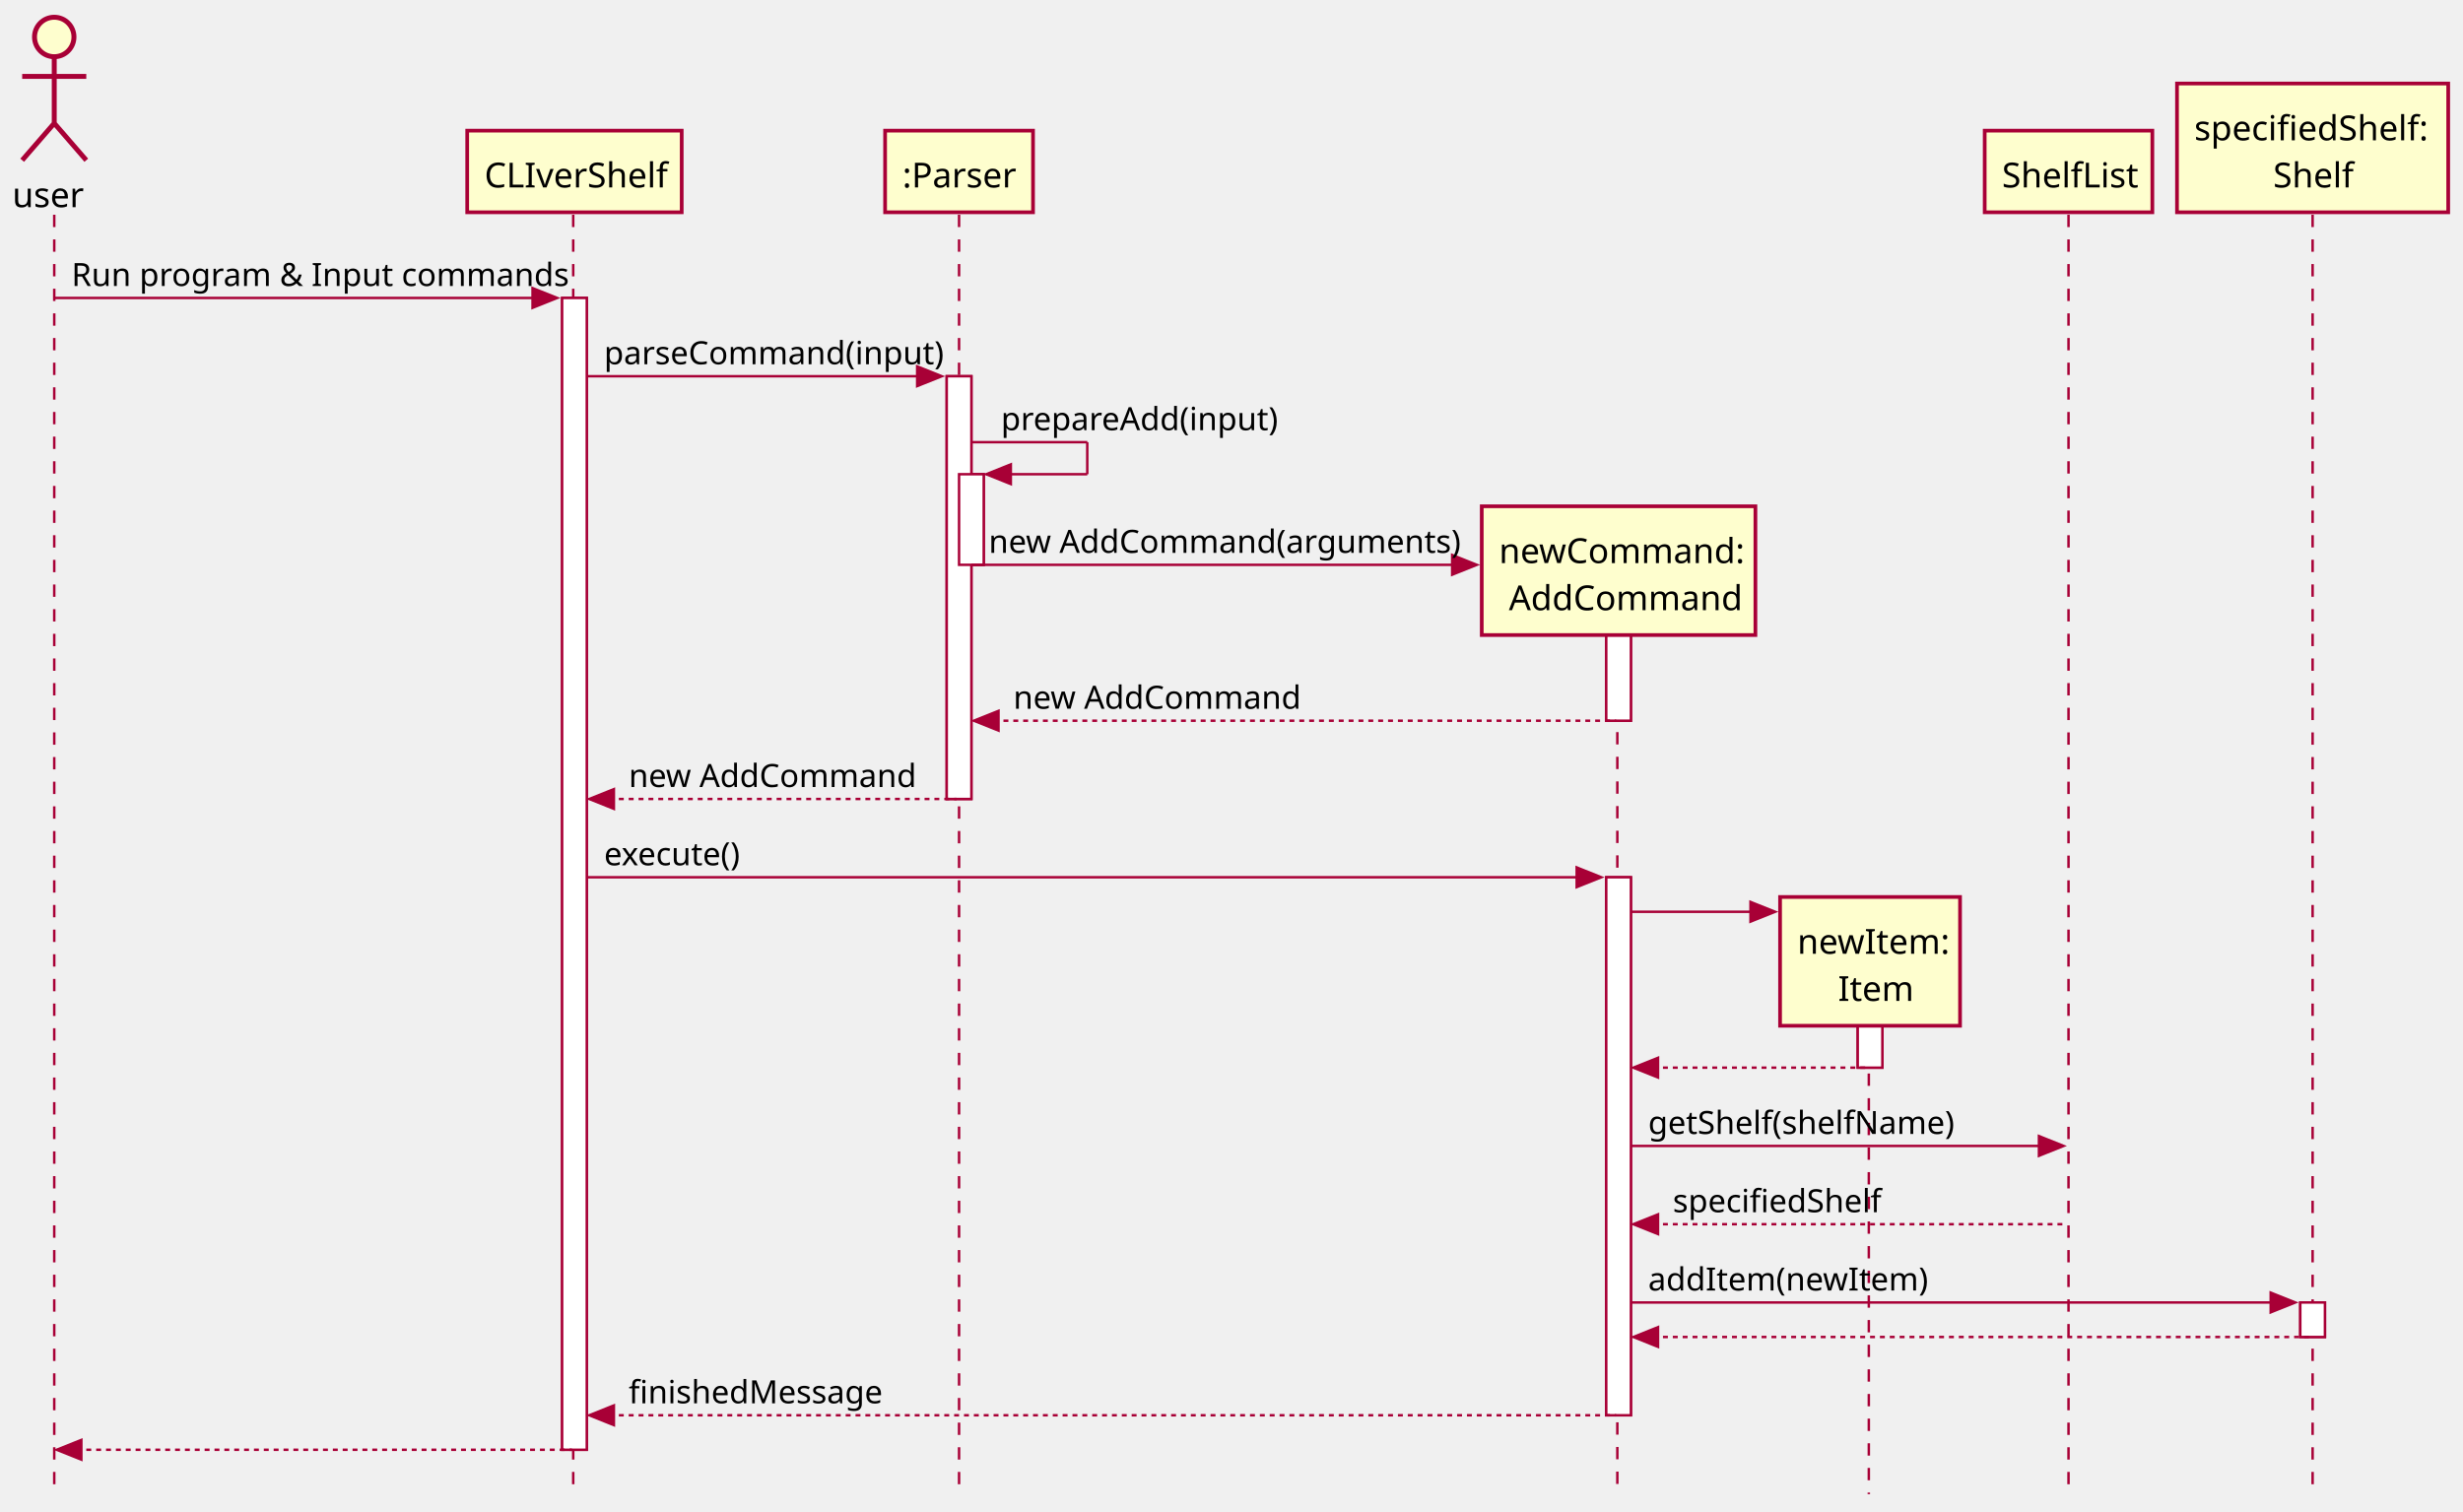
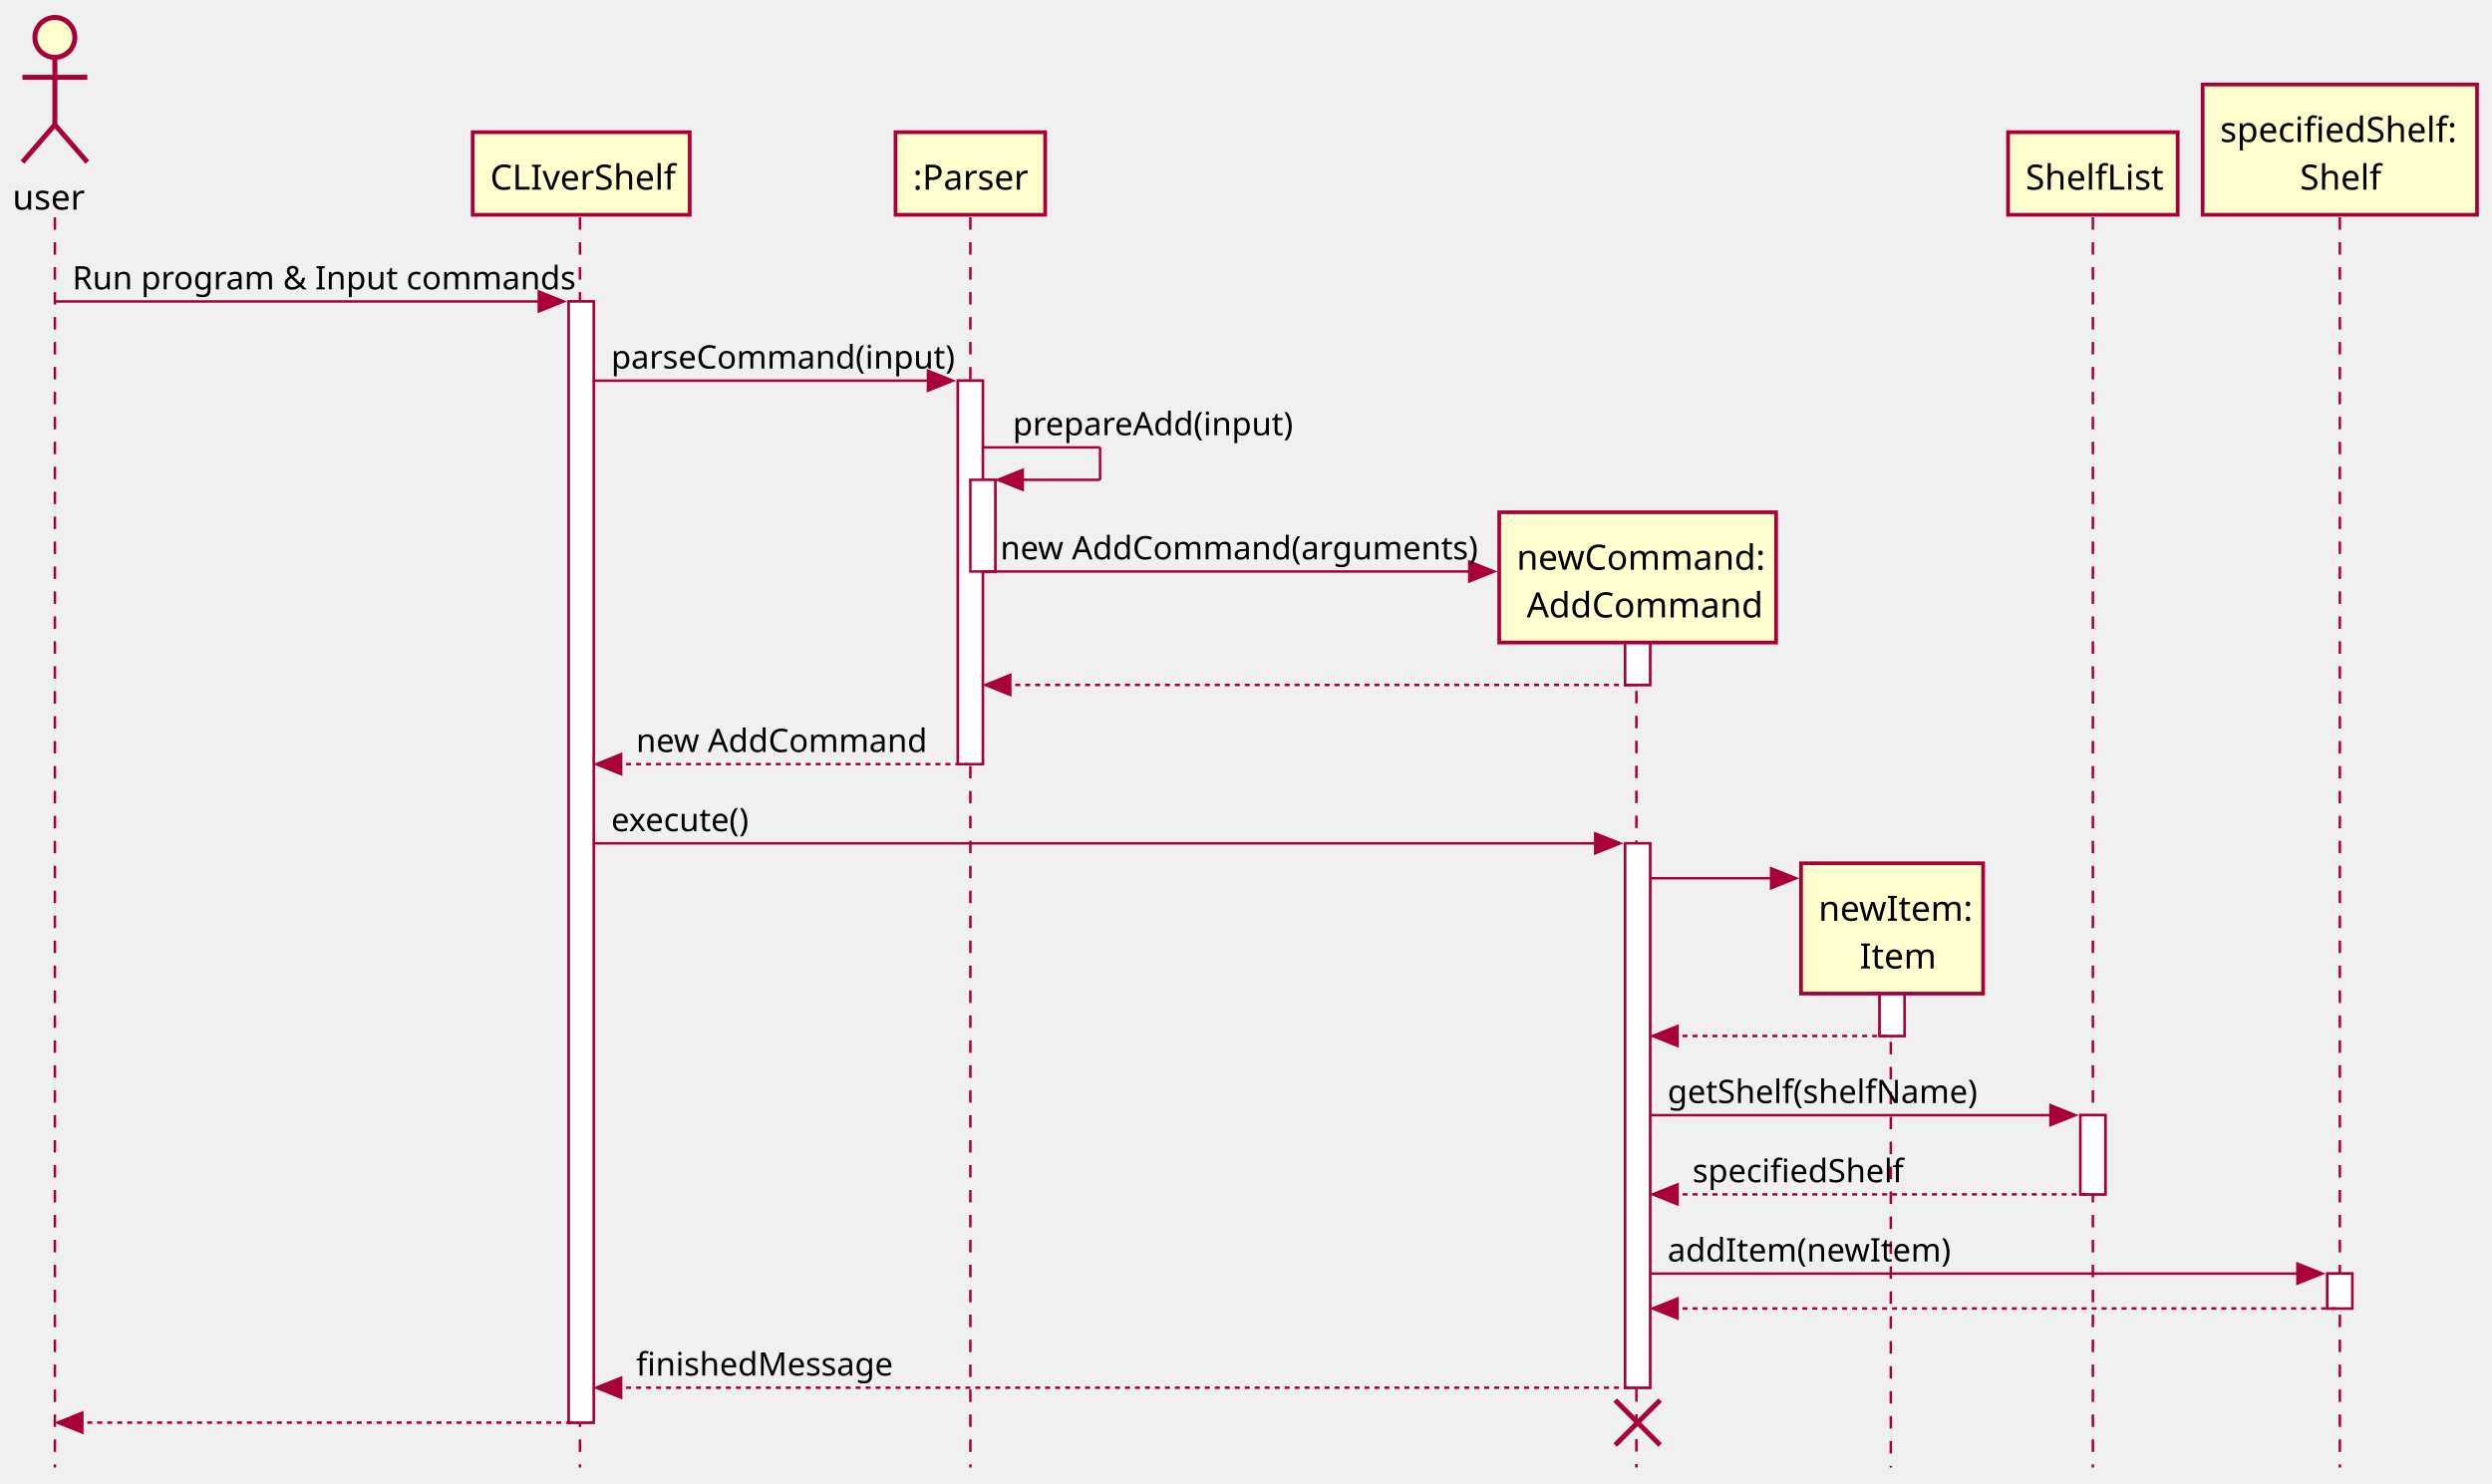
- <svg xmlns="http://www.w3.org/2000/svg" contentScriptType="application/ecmascript" contentStyleType="text/css" height="613px" preserveAspectRatio="none" style="width:999px;height:613px;background:#FFFFFF;" version="1.1" viewBox="0 0 999 613" width="999px" zoomAndPan="magnify">
+ <svg xmlns="http://www.w3.org/2000/svg" contentScriptType="application/ecmascript" contentStyleType="text/css" height="595px" preserveAspectRatio="none" style="width:999px;height:595px;background:#FFFFFF;" version="1.1" viewBox="0 0 999 595" width="999px" zoomAndPan="magnify">
  <defs />
  <g>
-     <rect fill="#FFFFFF" height="467.27" style="stroke:#A80036;stroke-width:1.0;" width="10" x="228" y="120.874" />
-     <rect fill="#FFFFFF" height="171.503" style="stroke:#A80036;stroke-width:1.0;" width="10" x="384" y="152.629" />
+     <rect fill="#FFFFFF" height="449.516" style="stroke:#A80036;stroke-width:1.0;" width="10" x="228" y="120.874" />
+     <rect fill="#FFFFFF" height="153.749" style="stroke:#A80036;stroke-width:1.0;" width="10" x="384" y="152.629" />
    <rect fill="#FFFFFF" height="36.754" style="stroke:#A80036;stroke-width:1.0;" width="10" x="389" y="192.383" />
-     <rect fill="#FFFFFF" height="53.24" style="stroke:#A80036;stroke-width:1.0;" width="10" x="651.5" y="239.138" />
-     <rect fill="#FFFFFF" height="218.258" style="stroke:#A80036;stroke-width:1.0;" width="10" x="651.5" y="355.887" />
-     <rect fill="#FFFFFF" height="53.24" style="stroke:#A80036;stroke-width:1.0;" width="10" x="753.5" y="379.887" />
-     <rect fill="#FFFFFF" height="14" style="stroke:#A80036;stroke-width:1.0;" width="10" x="933" y="528.39" />
-     <line style="stroke:#A80036;stroke-width:1.0;stroke-dasharray:5.0,5.0;" x1="22" x2="22" y1="87.12" y2="606.144" />
-     <line style="stroke:#A80036;stroke-width:1.0;stroke-dasharray:5.0,5.0;" x1="232.5" x2="232.5" y1="87.12" y2="606.144" />
-     <line style="stroke:#A80036;stroke-width:1.0;stroke-dasharray:5.0,5.0;" x1="389" x2="389" y1="87.12" y2="606.144" />
-     <line style="stroke:#A80036;stroke-width:1.0;stroke-dasharray:5.0,5.0;" x1="656" x2="656" y1="247.003" y2="606.144" />
-     <line style="stroke:#A80036;stroke-width:1.0;stroke-dasharray:5.0,5.0;" x1="758" x2="758" y1="405.507" y2="606.144" />
-     <line style="stroke:#A80036;stroke-width:1.0;stroke-dasharray:5.0,5.0;" x1="839" x2="839" y1="87.12" y2="606.144" />
-     <line style="stroke:#A80036;stroke-width:1.0;stroke-dasharray:5.0,5.0;" x1="938" x2="938" y1="87.12" y2="606.144" />
+     <rect fill="#FFFFFF" height="35.486" style="stroke:#A80036;stroke-width:1.0;" width="10" x="651.5" y="239.138" />
+     <rect fill="#FFFFFF" height="218.258" style="stroke:#A80036;stroke-width:1.0;" width="10" x="651.5" y="338.132" />
+     <rect fill="#FFFFFF" height="53.24" style="stroke:#A80036;stroke-width:1.0;" width="10" x="753.5" y="362.132" />
+     <rect fill="#FFFFFF" height="31.754" style="stroke:#A80036;stroke-width:1.0;" width="10" x="834" y="447.127" />
+     <rect fill="#FFFFFF" height="14" style="stroke:#A80036;stroke-width:1.0;" width="10" x="933" y="510.636" />
+     <line style="stroke:#A80036;stroke-width:1.0;stroke-dasharray:5.0,5.0;" x1="22" x2="22" y1="87.12" y2="588.39" />
+     <line style="stroke:#A80036;stroke-width:1.0;stroke-dasharray:5.0,5.0;" x1="232.5" x2="232.5" y1="87.12" y2="588.39" />
+     <line style="stroke:#A80036;stroke-width:1.0;stroke-dasharray:5.0,5.0;" x1="389" x2="389" y1="87.12" y2="588.39" />
+     <line style="stroke:#A80036;stroke-width:1.0;stroke-dasharray:5.0,5.0;" x1="656" x2="656" y1="247.003" y2="588.39" />
+     <line style="stroke:#A80036;stroke-width:1.0;stroke-dasharray:5.0,5.0;" x1="758" x2="758" y1="387.752" y2="588.39" />
+     <line style="stroke:#A80036;stroke-width:1.0;stroke-dasharray:5.0,5.0;" x1="839" x2="839" y1="87.12" y2="588.39" />
+     <line style="stroke:#A80036;stroke-width:1.0;stroke-dasharray:5.0,5.0;" x1="938" x2="938" y1="87.12" y2="588.39" />
    <text fill="#000000" font-family="sans-serif" font-size="14" lengthAdjust="spacing" textLength="28" x="5" y="84.044">user</text>
    <ellipse cx="22" cy="15" fill="#FEFECE" rx="8" ry="8" style="stroke:#A80036;stroke-width:2.0;" />
    <path d="M22,23 L22,50 M9,31 L35,31 M22,50 L9,65 M22,50 L35,65 " fill="none" style="stroke:#A80036;stroke-width:2.0;" />
    <rect fill="#FEFECE" height="33.12" style="stroke:#A80036;stroke-width:1.5;" width="87" x="189.5" y="53" />
    <text fill="#000000" font-family="sans-serif" font-size="14" lengthAdjust="spacing" textLength="73" x="196.5" y="76.044">CLIverShelf</text>
    <rect fill="#FEFECE" height="33.12" style="stroke:#A80036;stroke-width:1.5;" width="60" x="359" y="53" />
    <text fill="#000000" font-family="sans-serif" font-size="14" lengthAdjust="spacing" textLength="46" x="366" y="76.044">:Parser</text>
    <rect fill="#FEFECE" height="33.12" style="stroke:#A80036;stroke-width:1.5;" width="68" x="805" y="53" />
    <text fill="#000000" font-family="sans-serif" font-size="14" lengthAdjust="spacing" textLength="54" x="812" y="76.044">ShelfList</text>
    <rect fill="#FEFECE" height="52.24" style="stroke:#A80036;stroke-width:1.5;" width="110" x="883" y="33.88" />
    <text fill="#000000" font-family="sans-serif" font-size="14" lengthAdjust="spacing" textLength="92" x="890" y="56.924">specifiedShelf:</text>
    <text fill="#000000" font-family="sans-serif" font-size="14" lengthAdjust="spacing" textLength="32" x="922" y="76.044">Shelf</text>
-     <rect fill="#FFFFFF" height="467.27" style="stroke:#A80036;stroke-width:1.0;" width="10" x="228" y="120.874" />
-     <rect fill="#FFFFFF" height="171.503" style="stroke:#A80036;stroke-width:1.0;" width="10" x="384" y="152.629" />
+     <rect fill="#FFFFFF" height="449.516" style="stroke:#A80036;stroke-width:1.0;" width="10" x="228" y="120.874" />
+     <rect fill="#FFFFFF" height="153.749" style="stroke:#A80036;stroke-width:1.0;" width="10" x="384" y="152.629" />
    <rect fill="#FFFFFF" height="36.754" style="stroke:#A80036;stroke-width:1.0;" width="10" x="389" y="192.383" />
-     <rect fill="#FFFFFF" height="53.24" style="stroke:#A80036;stroke-width:1.0;" width="10" x="651.5" y="239.138" />
-     <rect fill="#FFFFFF" height="218.258" style="stroke:#A80036;stroke-width:1.0;" width="10" x="651.5" y="355.887" />
-     <rect fill="#FFFFFF" height="53.24" style="stroke:#A80036;stroke-width:1.0;" width="10" x="753.5" y="379.887" />
-     <rect fill="#FFFFFF" height="14" style="stroke:#A80036;stroke-width:1.0;" width="10" x="933" y="528.39" />
+     <rect fill="#FFFFFF" height="35.486" style="stroke:#A80036;stroke-width:1.0;" width="10" x="651.5" y="239.138" />
+     <rect fill="#FFFFFF" height="218.258" style="stroke:#A80036;stroke-width:1.0;" width="10" x="651.5" y="338.132" />
+     <rect fill="#FFFFFF" height="53.24" style="stroke:#A80036;stroke-width:1.0;" width="10" x="753.5" y="362.132" />
+     <rect fill="#FFFFFF" height="31.754" style="stroke:#A80036;stroke-width:1.0;" width="10" x="834" y="447.127" />
+     <rect fill="#FFFFFF" height="14" style="stroke:#A80036;stroke-width:1.0;" width="10" x="933" y="510.636" />
    <polygon fill="#A80036" points="216,116.874,226,120.874,216,124.874" style="stroke:#A80036;stroke-width:1.0;" />
    <line style="stroke:#A80036;stroke-width:1.0;" x1="22" x2="222" y1="120.874" y2="120.874" />
    <text fill="#000000" font-family="sans-serif" font-size="13" lengthAdjust="spacing" textLength="187" x="29" y="116.018">Run program &amp; Input commands</text>
    <polygon fill="#A80036" points="372,148.629,382,152.629,372,156.629" style="stroke:#A80036;stroke-width:1.0;" />
    <line style="stroke:#A80036;stroke-width:1.0;" x1="238" x2="378" y1="152.629" y2="152.629" />
    <text fill="#000000" font-family="sans-serif" font-size="13" lengthAdjust="spacing" textLength="127" x="245" y="147.773">parseCommand(input)</text>
    <line style="stroke:#A80036;stroke-width:1.0;" x1="394" x2="441" y1="179.383" y2="179.383" />
    <line style="stroke:#A80036;stroke-width:1.0;" x1="441" x2="441" y1="179.383" y2="192.383" />
    <line style="stroke:#A80036;stroke-width:1.0;" x1="400" x2="441" y1="192.383" y2="192.383" />
    <polygon fill="#A80036" points="410,188.383,400,192.383,410,196.383" style="stroke:#A80036;stroke-width:1.0;" />
    <text fill="#000000" font-family="sans-serif" font-size="13" lengthAdjust="spacing" textLength="102" x="406" y="174.527">prepareAdd(input)</text>
    <polygon fill="#A80036" points="589,225.138,599,229.138,589,233.138" style="stroke:#A80036;stroke-width:1.0;" />
    <line style="stroke:#A80036;stroke-width:1.0;" x1="394" x2="595" y1="229.138" y2="229.138" />
    <text fill="#000000" font-family="sans-serif" font-size="13" lengthAdjust="spacing" textLength="178" x="401" y="224.281">new AddCommand(arguments)</text>
    <rect fill="#FEFECE" height="52.24" style="stroke:#A80036;stroke-width:1.5;" width="111" x="601" y="205.383" />
    <text fill="#000000" font-family="sans-serif" font-size="14" lengthAdjust="spacing" textLength="93" x="608" y="228.427">newCommand:</text>
    <text fill="#000000" font-family="sans-serif" font-size="14" lengthAdjust="spacing" textLength="89" x="612" y="247.547">AddCommand</text>
-     <polygon fill="#A80036" points="405,288.378,395,292.378,405,296.378" style="stroke:#A80036;stroke-width:1.0;" />
-     <line style="stroke:#A80036;stroke-width:1.0;stroke-dasharray:2.0,2.0;" x1="399" x2="655.5" y1="292.378" y2="292.378" />
-     <text fill="#000000" font-family="sans-serif" font-size="13" lengthAdjust="spacing" textLength="109" x="411" y="287.522">new AddCommand</text>
-     <polygon fill="#A80036" points="249,320.132,239,324.132,249,328.132" style="stroke:#A80036;stroke-width:1.0;" />
-     <line style="stroke:#A80036;stroke-width:1.0;stroke-dasharray:2.0,2.0;" x1="243" x2="388" y1="324.132" y2="324.132" />
-     <text fill="#000000" font-family="sans-serif" font-size="13" lengthAdjust="spacing" textLength="109" x="255" y="319.276">new AddCommand</text>
-     <polygon fill="#A80036" points="639.5,351.887,649.5,355.887,639.5,359.887" style="stroke:#A80036;stroke-width:1.0;" />
-     <line style="stroke:#A80036;stroke-width:1.0;" x1="238" x2="645.5" y1="355.887" y2="355.887" />
-     <text fill="#000000" font-family="sans-serif" font-size="13" lengthAdjust="spacing" textLength="54" x="245" y="351.03">execute()</text>
-     <polygon fill="#A80036" points="710,365.887,720,369.887,710,373.887" style="stroke:#A80036;stroke-width:1.0;" />
-     <line style="stroke:#A80036;stroke-width:1.0;" x1="661.5" x2="716" y1="369.887" y2="369.887" />
-     <rect fill="#FEFECE" height="52.24" style="stroke:#A80036;stroke-width:1.5;" width="73" x="722" y="363.887" />
-     <text fill="#000000" font-family="sans-serif" font-size="14" lengthAdjust="spacing" textLength="55" x="729" y="386.931">newItem:</text>
-     <text fill="#000000" font-family="sans-serif" font-size="14" lengthAdjust="spacing" textLength="26" x="745.5" y="406.051">Item</text>
-     <polygon fill="#A80036" points="672.5,429.127,662.5,433.127,672.5,437.127" style="stroke:#A80036;stroke-width:1.0;" />
-     <line style="stroke:#A80036;stroke-width:1.0;stroke-dasharray:2.0,2.0;" x1="666.5" x2="757.5" y1="433.127" y2="433.127" />
-     <polygon fill="#A80036" points="827,460.881,837,464.881,827,468.881" style="stroke:#A80036;stroke-width:1.0;" />
-     <line style="stroke:#A80036;stroke-width:1.0;" x1="661.5" x2="833" y1="464.881" y2="464.881" />
-     <text fill="#000000" font-family="sans-serif" font-size="13" lengthAdjust="spacing" textLength="116" x="668.5" y="460.025">getShelf(shelfName)</text>
-     <polygon fill="#A80036" points="672.5,492.636,662.5,496.636,672.5,500.636" style="stroke:#A80036;stroke-width:1.0;" />
-     <line style="stroke:#A80036;stroke-width:1.0;stroke-dasharray:2.0,2.0;" x1="666.5" x2="838" y1="496.636" y2="496.636" />
-     <text fill="#000000" font-family="sans-serif" font-size="13" lengthAdjust="spacing" textLength="80" x="678.5" y="491.779">specifiedShelf</text>
-     <polygon fill="#A80036" points="921,524.39,931,528.39,921,532.39" style="stroke:#A80036;stroke-width:1.0;" />
-     <line style="stroke:#A80036;stroke-width:1.0;" x1="661.5" x2="927" y1="528.39" y2="528.39" />
-     <text fill="#000000" font-family="sans-serif" font-size="13" lengthAdjust="spacing" textLength="102" x="668.5" y="523.534">addItem(newItem)</text>
-     <polygon fill="#A80036" points="672.5,538.39,662.5,542.39,672.5,546.39" style="stroke:#A80036;stroke-width:1.0;" />
-     <line style="stroke:#A80036;stroke-width:1.0;stroke-dasharray:2.0,2.0;" x1="666.5" x2="937" y1="542.39" y2="542.39" />
-     <polygon fill="#A80036" points="249,570.144,239,574.144,249,578.144" style="stroke:#A80036;stroke-width:1.0;" />
-     <line style="stroke:#A80036;stroke-width:1.0;stroke-dasharray:2.0,2.0;" x1="243" x2="655.5" y1="574.144" y2="574.144" />
-     <text fill="#000000" font-family="sans-serif" font-size="13" lengthAdjust="spacing" textLength="97" x="255" y="569.288">finishedMessage</text>
-     <polygon fill="#A80036" points="33,584.144,23,588.144,33,592.144" style="stroke:#A80036;stroke-width:1.0;" />
-     <line style="stroke:#A80036;stroke-width:1.0;stroke-dasharray:2.0,2.0;" x1="27" x2="232" y1="588.144" y2="588.144" />
+     <polygon fill="#A80036" points="405,270.623,395,274.623,405,278.623" style="stroke:#A80036;stroke-width:1.0;" />
+     <line style="stroke:#A80036;stroke-width:1.0;stroke-dasharray:2.0,2.0;" x1="399" x2="655.5" y1="274.623" y2="274.623" />
+     <polygon fill="#A80036" points="249,302.378,239,306.378,249,310.378" style="stroke:#A80036;stroke-width:1.0;" />
+     <line style="stroke:#A80036;stroke-width:1.0;stroke-dasharray:2.0,2.0;" x1="243" x2="388" y1="306.378" y2="306.378" />
+     <text fill="#000000" font-family="sans-serif" font-size="13" lengthAdjust="spacing" textLength="109" x="255" y="301.522">new AddCommand</text>
+     <polygon fill="#A80036" points="639.5,334.132,649.5,338.132,639.5,342.132" style="stroke:#A80036;stroke-width:1.0;" />
+     <line style="stroke:#A80036;stroke-width:1.0;" x1="238" x2="645.5" y1="338.132" y2="338.132" />
+     <text fill="#000000" font-family="sans-serif" font-size="13" lengthAdjust="spacing" textLength="54" x="245" y="333.276">execute()</text>
+     <polygon fill="#A80036" points="710,348.132,720,352.132,710,356.132" style="stroke:#A80036;stroke-width:1.0;" />
+     <line style="stroke:#A80036;stroke-width:1.0;" x1="661.5" x2="716" y1="352.132" y2="352.132" />
+     <rect fill="#FEFECE" height="52.24" style="stroke:#A80036;stroke-width:1.5;" width="73" x="722" y="346.132" />
+     <text fill="#000000" font-family="sans-serif" font-size="14" lengthAdjust="spacing" textLength="55" x="729" y="369.176">newItem:</text>
+     <text fill="#000000" font-family="sans-serif" font-size="14" lengthAdjust="spacing" textLength="26" x="745.5" y="388.296">Item</text>
+     <polygon fill="#A80036" points="672.5,411.373,662.5,415.373,672.5,419.373" style="stroke:#A80036;stroke-width:1.0;" />
+     <line style="stroke:#A80036;stroke-width:1.0;stroke-dasharray:2.0,2.0;" x1="666.5" x2="757.5" y1="415.373" y2="415.373" />
+     <polygon fill="#A80036" points="822,443.127,832,447.127,822,451.127" style="stroke:#A80036;stroke-width:1.0;" />
+     <line style="stroke:#A80036;stroke-width:1.0;" x1="661.5" x2="828" y1="447.127" y2="447.127" />
+     <text fill="#000000" font-family="sans-serif" font-size="13" lengthAdjust="spacing" textLength="116" x="668.5" y="442.271">getShelf(shelfName)</text>
+     <polygon fill="#A80036" points="672.5,474.881,662.5,478.881,672.5,482.881" style="stroke:#A80036;stroke-width:1.0;" />
+     <line style="stroke:#A80036;stroke-width:1.0;stroke-dasharray:2.0,2.0;" x1="666.5" x2="838" y1="478.881" y2="478.881" />
+     <text fill="#000000" font-family="sans-serif" font-size="13" lengthAdjust="spacing" textLength="80" x="678.5" y="474.025">specifiedShelf</text>
+     <polygon fill="#A80036" points="921,506.636,931,510.636,921,514.636" style="stroke:#A80036;stroke-width:1.0;" />
+     <line style="stroke:#A80036;stroke-width:1.0;" x1="661.5" x2="927" y1="510.636" y2="510.636" />
+     <text fill="#000000" font-family="sans-serif" font-size="13" lengthAdjust="spacing" textLength="102" x="668.5" y="505.779">addItem(newItem)</text>
+     <polygon fill="#A80036" points="672.5,520.636,662.5,524.636,672.5,528.636" style="stroke:#A80036;stroke-width:1.0;" />
+     <line style="stroke:#A80036;stroke-width:1.0;stroke-dasharray:2.0,2.0;" x1="666.5" x2="937" y1="524.636" y2="524.636" />
+     <polygon fill="#A80036" points="249,552.39,239,556.39,249,560.39" style="stroke:#A80036;stroke-width:1.0;" />
+     <line style="stroke:#A80036;stroke-width:1.0;stroke-dasharray:2.0,2.0;" x1="243" x2="655.5" y1="556.39" y2="556.39" />
+     <text fill="#000000" font-family="sans-serif" font-size="13" lengthAdjust="spacing" textLength="97" x="255" y="551.534">finishedMessage</text>
+     <polygon fill="#A80036" points="33,566.39,23,570.39,33,574.39" style="stroke:#A80036;stroke-width:1.0;" />
+     <line style="stroke:#A80036;stroke-width:1.0;stroke-dasharray:2.0,2.0;" x1="27" x2="232" y1="570.39" y2="570.39" />
+     <line style="stroke:#A80036;stroke-width:2.0;" x1="647.5" x2="665.5" y1="561.39" y2="579.39" />
+     <line style="stroke:#A80036;stroke-width:2.0;" x1="647.5" x2="665.5" y1="579.39" y2="561.39" />
  </g>
</svg>
